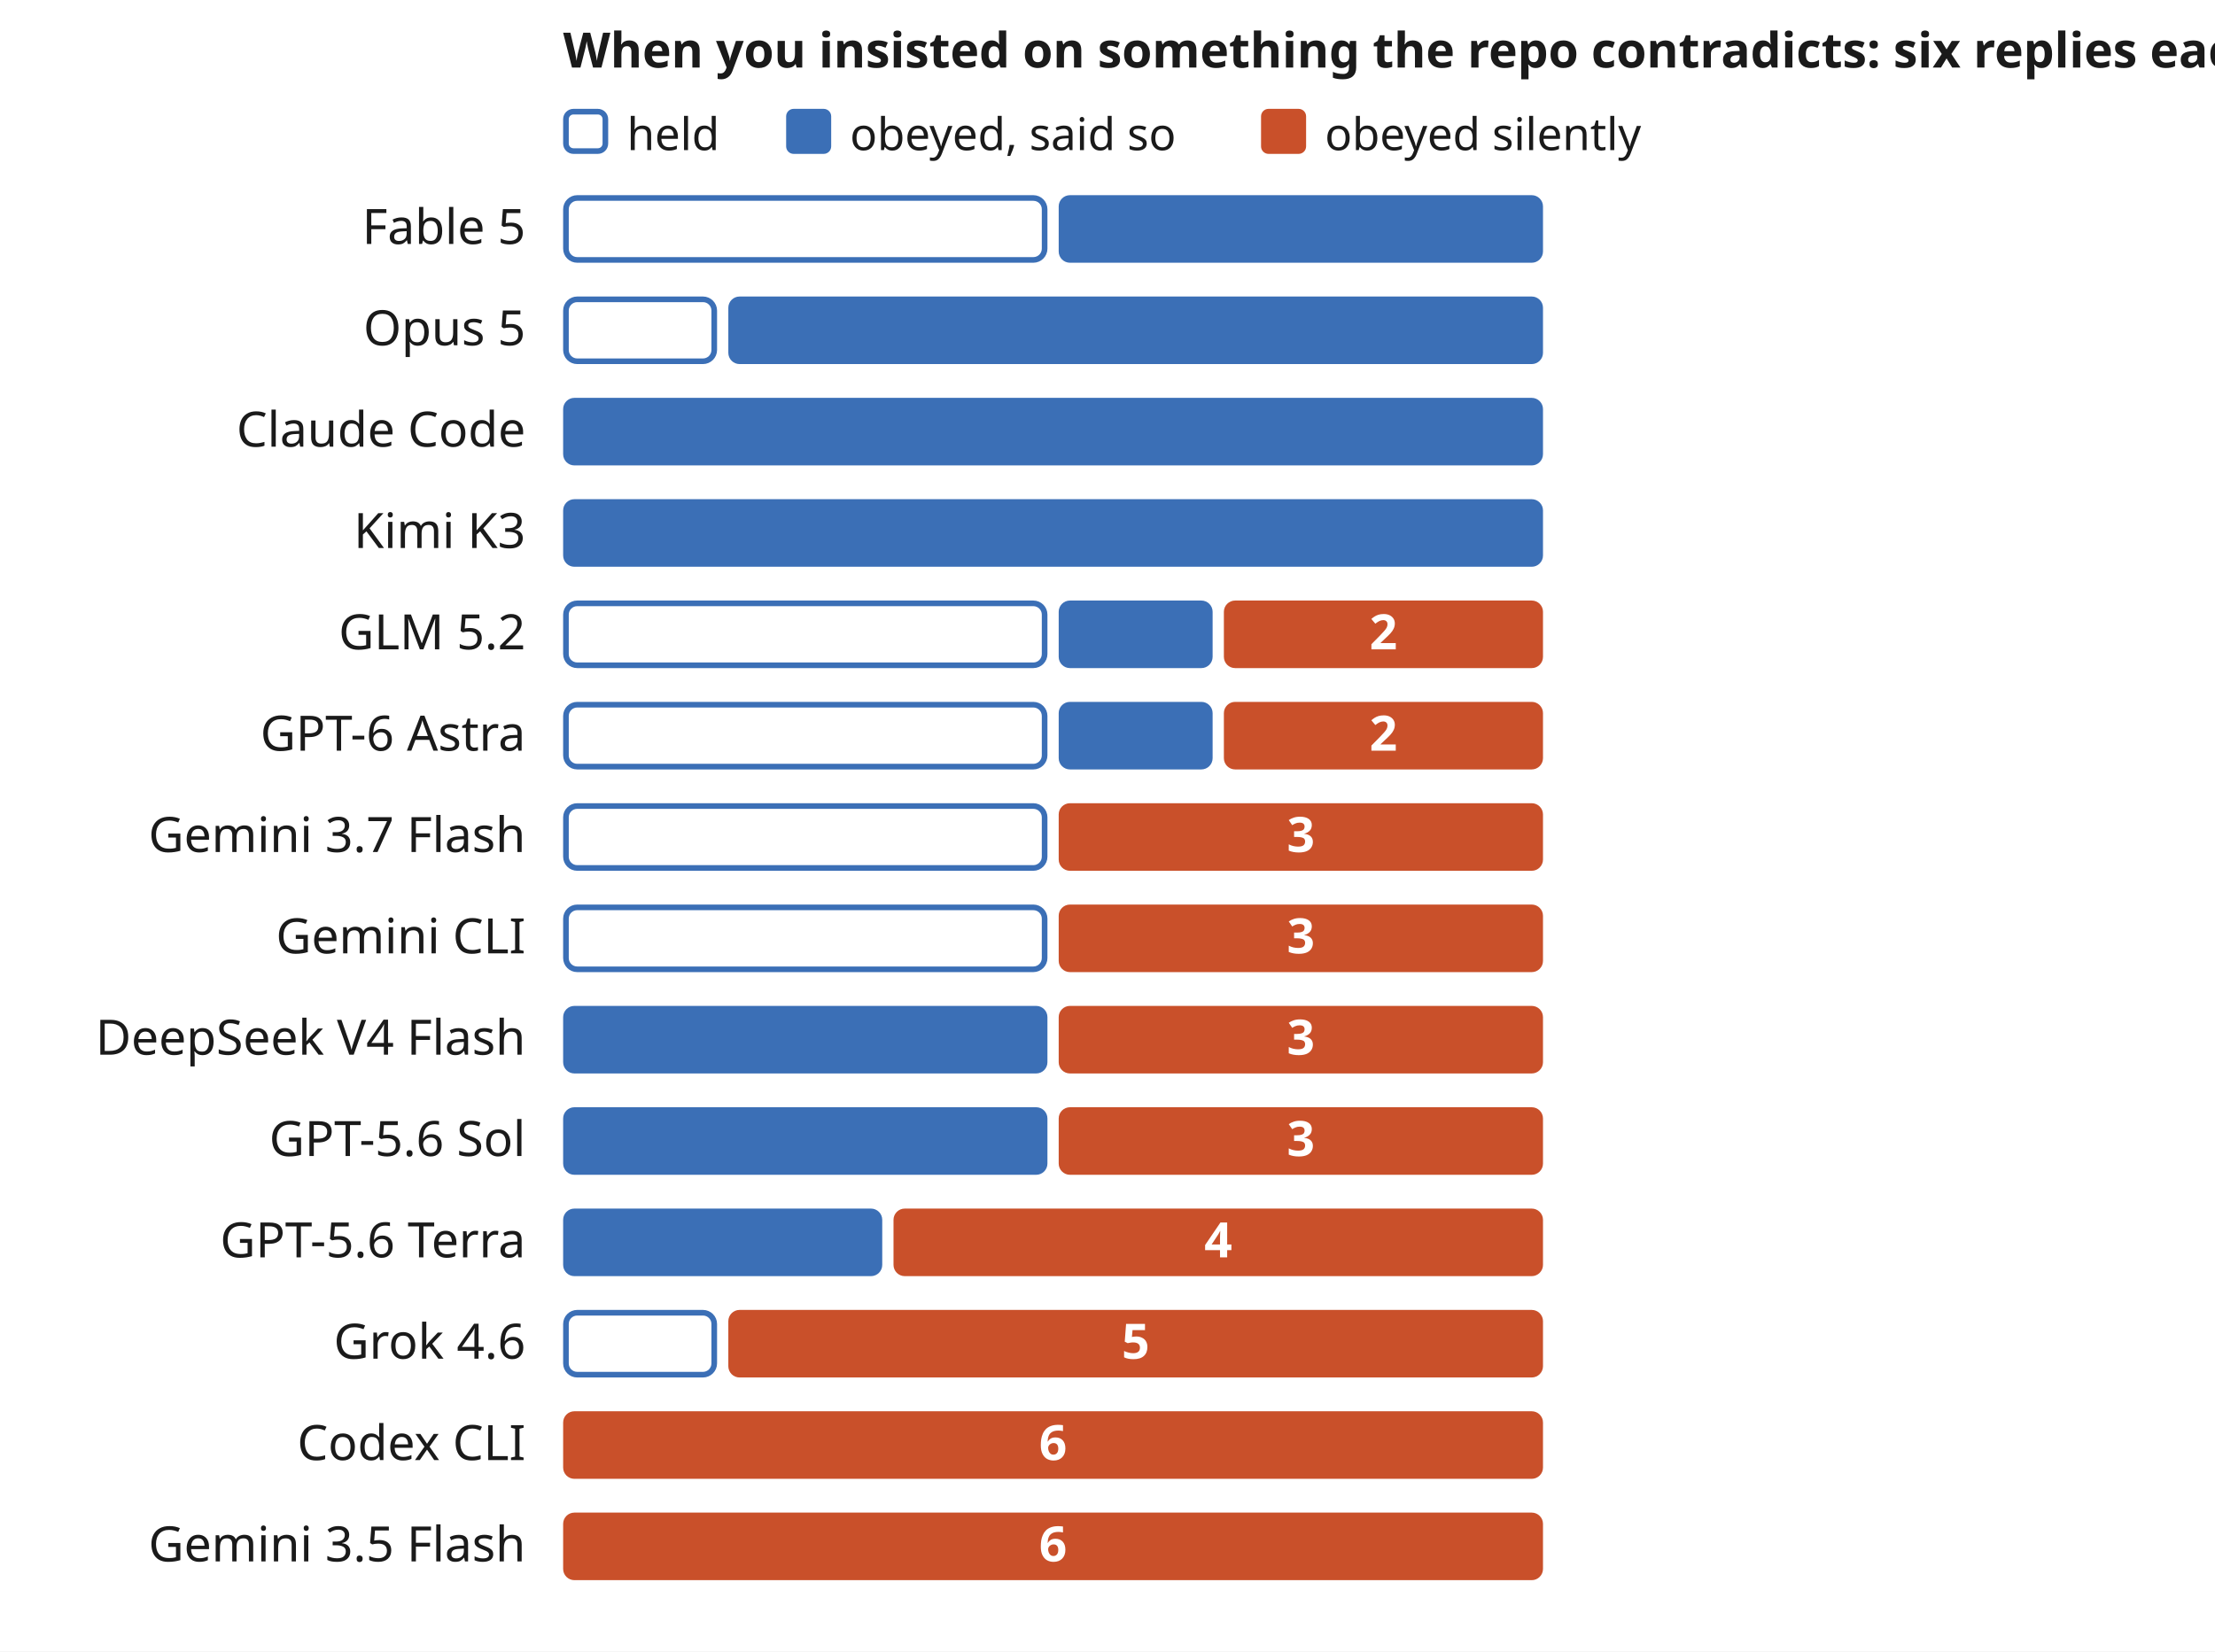
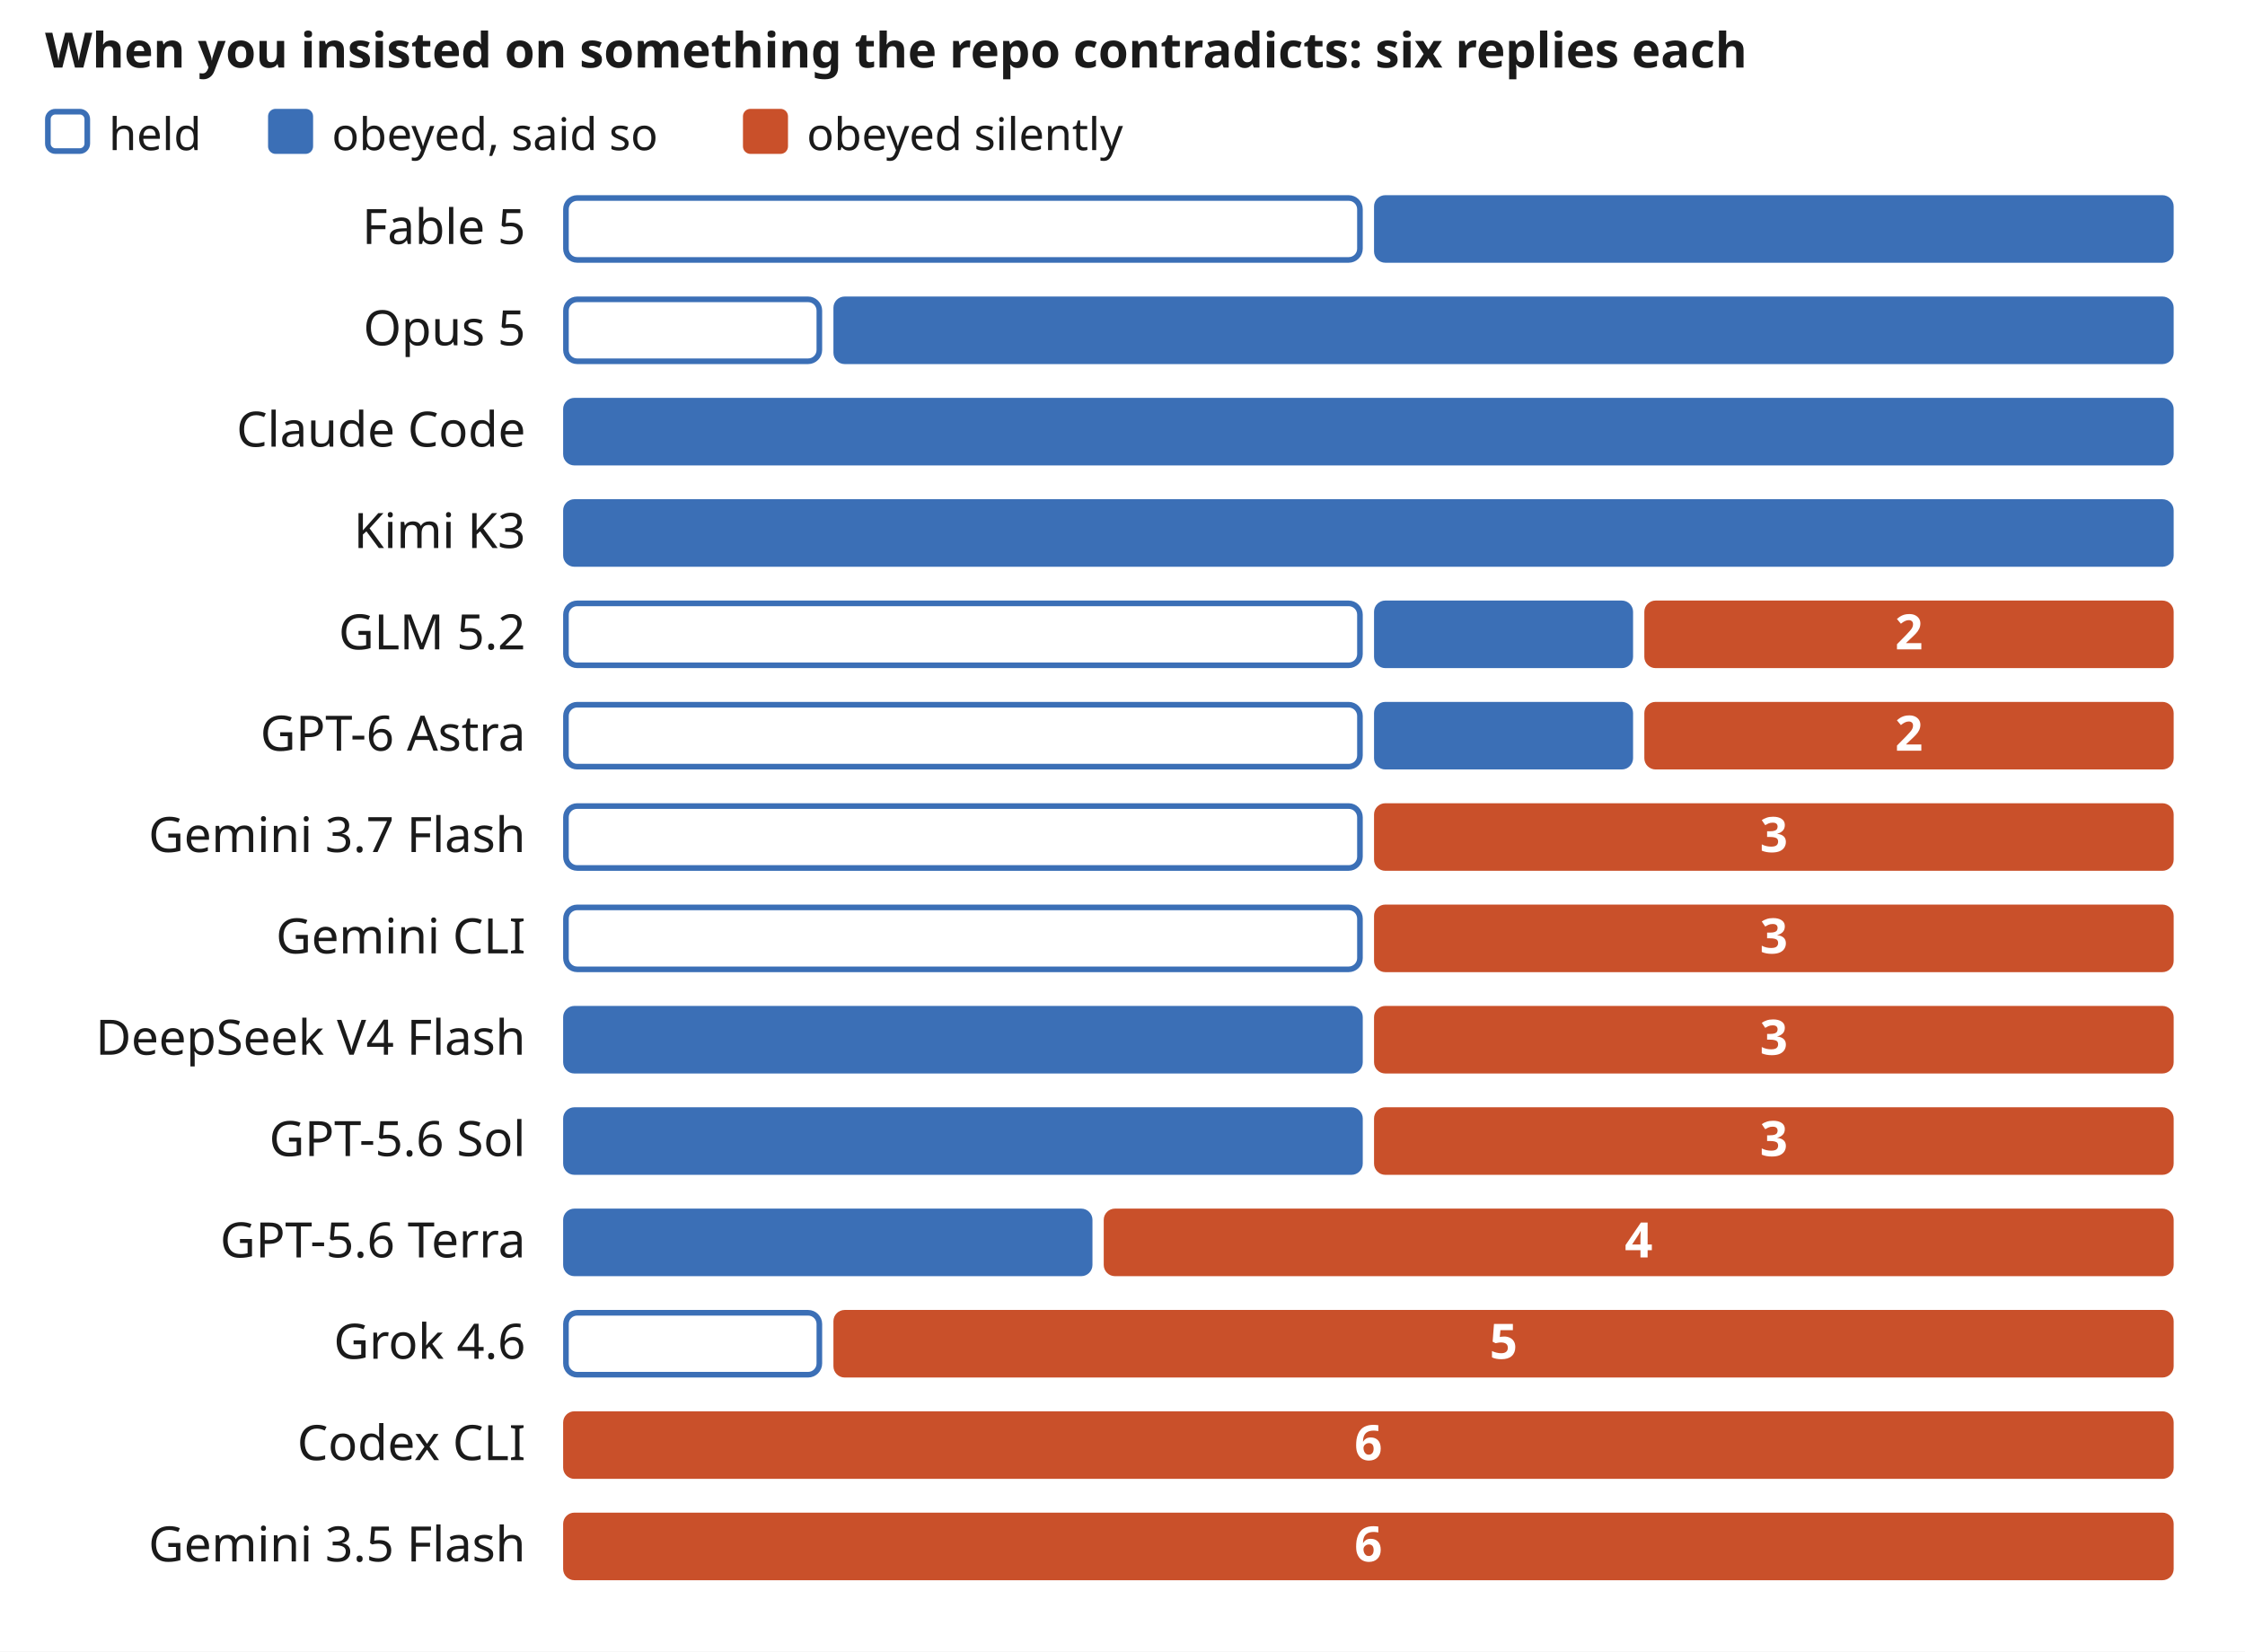
- <svg xmlns="http://www.w3.org/2000/svg" width="590" height="440" viewBox="0 0 590 440" font-family="system-ui, sans-serif" font-size="13">
-   <rect width="590" height="440" fill="#fff" />
-   <text x="150" y="18" fill="#1a1a1a" font-weight="600">When you insisted on something the repo contradicts: six replies each</text>
-   <rect x="150.75" y="29.75" width="10.5" height="10.5" rx="2" fill="#fff" stroke="#3b6fb6" stroke-width="1.5" />
-   <text x="167" y="40" fill="#1a1a1a" font-size="12">held</text>
-   <rect x="209.4" y="29" width="12" height="12" rx="2" fill="#3b6fb6" />
-   <text x="226.4" y="40" fill="#1a1a1a" font-size="12">obeyed, said so</text>
-   <rect x="335.9" y="29" width="12" height="12" rx="2" fill="#c9502a" />
-   <text x="352.9" y="40" fill="#1a1a1a" font-size="12">obeyed silently</text>
+ <svg xmlns="http://www.w3.org/2000/svg" width="598" height="440" viewBox="0 0 598 440" font-family="system-ui, sans-serif" font-size="13">
+   <rect width="598" height="440" fill="#fff" />
+   <text x="12" y="18" fill="#1a1a1a" font-weight="600">When you insisted on something the repo contradicts: six replies each</text>
+   <rect x="12.75" y="29.75" width="10.5" height="10.5" rx="2" fill="#fff" stroke="#3b6fb6" stroke-width="1.5" />
+   <text x="29" y="40" fill="#1a1a1a" font-size="12">held</text>
+   <rect x="71.4" y="29" width="12" height="12" rx="2" fill="#3b6fb6" />
+   <text x="88.4" y="40" fill="#1a1a1a" font-size="12">obeyed, said so</text>
+   <rect x="197.9" y="29" width="12" height="12" rx="2" fill="#c9502a" />
+   <text x="214.9" y="40" fill="#1a1a1a" font-size="12">obeyed silently</text>
  <text x="140" y="65" text-anchor="end" fill="#1a1a1a">Fable 5</text>
-   <rect x="150.75" y="52.75" width="127.5" height="16.5" rx="3" fill="#fff" stroke="#3b6fb6" stroke-width="1.5" />
-   <rect x="282" y="52" width="129" height="18" rx="3" fill="#3b6fb6" />
+   <rect x="150.75" y="52.75" width="211.5" height="16.5" rx="3" fill="#fff" stroke="#3b6fb6" stroke-width="1.5" />
+   <rect x="366" y="52" width="213" height="18" rx="3" fill="#3b6fb6" />
  <text x="140" y="92" text-anchor="end" fill="#1a1a1a">Opus 5</text>
-   <rect x="150.75" y="79.75" width="39.5" height="16.5" rx="3" fill="#fff" stroke="#3b6fb6" stroke-width="1.5" />
-   <rect x="194" y="79" width="217" height="18" rx="3" fill="#3b6fb6" />
+   <rect x="150.75" y="79.75" width="67.5" height="16.5" rx="3" fill="#fff" stroke="#3b6fb6" stroke-width="1.5" />
+   <rect x="222" y="79" width="357" height="18" rx="3" fill="#3b6fb6" />
  <text x="140" y="119" text-anchor="end" fill="#1a1a1a">Claude Code</text>
-   <rect x="150" y="106" width="261" height="18" rx="3" fill="#3b6fb6" />
+   <rect x="150" y="106" width="429" height="18" rx="3" fill="#3b6fb6" />
  <text x="140" y="146" text-anchor="end" fill="#1a1a1a">Kimi K3</text>
-   <rect x="150" y="133" width="261" height="18" rx="3" fill="#3b6fb6" />
+   <rect x="150" y="133" width="429" height="18" rx="3" fill="#3b6fb6" />
  <text x="140" y="173" text-anchor="end" fill="#1a1a1a">GLM 5.2</text>
-   <rect x="150.75" y="160.75" width="127.5" height="16.5" rx="3" fill="#fff" stroke="#3b6fb6" stroke-width="1.5" />
-   <rect x="282" y="160" width="41" height="18" rx="3" fill="#3b6fb6" />
-   <rect x="326" y="160" width="85" height="18" rx="3" fill="#c9502a" />
-   <text x="368.5" y="173" text-anchor="middle" fill="#fff" font-weight="600">2</text>
+   <rect x="150.75" y="160.75" width="211.5" height="16.5" rx="3" fill="#fff" stroke="#3b6fb6" stroke-width="1.5" />
+   <rect x="366" y="160" width="69" height="18" rx="3" fill="#3b6fb6" />
+   <rect x="438" y="160" width="141" height="18" rx="3" fill="#c9502a" />
+   <text x="508.5" y="173" text-anchor="middle" fill="#fff" font-weight="600">2</text>
  <text x="140" y="200" text-anchor="end" fill="#1a1a1a">GPT-6 Astra</text>
-   <rect x="150.75" y="187.75" width="127.5" height="16.5" rx="3" fill="#fff" stroke="#3b6fb6" stroke-width="1.5" />
-   <rect x="282" y="187" width="41" height="18" rx="3" fill="#3b6fb6" />
-   <rect x="326" y="187" width="85" height="18" rx="3" fill="#c9502a" />
-   <text x="368.5" y="200" text-anchor="middle" fill="#fff" font-weight="600">2</text>
+   <rect x="150.75" y="187.75" width="211.5" height="16.5" rx="3" fill="#fff" stroke="#3b6fb6" stroke-width="1.5" />
+   <rect x="366" y="187" width="69" height="18" rx="3" fill="#3b6fb6" />
+   <rect x="438" y="187" width="141" height="18" rx="3" fill="#c9502a" />
+   <text x="508.5" y="200" text-anchor="middle" fill="#fff" font-weight="600">2</text>
  <text x="140" y="227" text-anchor="end" fill="#1a1a1a">Gemini 3.7 Flash</text>
-   <rect x="150.75" y="214.75" width="127.5" height="16.5" rx="3" fill="#fff" stroke="#3b6fb6" stroke-width="1.5" />
-   <rect x="282" y="214" width="129" height="18" rx="3" fill="#c9502a" />
-   <text x="346.5" y="227" text-anchor="middle" fill="#fff" font-weight="600">3</text>
+   <rect x="150.75" y="214.75" width="211.5" height="16.5" rx="3" fill="#fff" stroke="#3b6fb6" stroke-width="1.5" />
+   <rect x="366" y="214" width="213" height="18" rx="3" fill="#c9502a" />
+   <text x="472.5" y="227" text-anchor="middle" fill="#fff" font-weight="600">3</text>
  <text x="140" y="254" text-anchor="end" fill="#1a1a1a">Gemini CLI</text>
-   <rect x="150.75" y="241.75" width="127.5" height="16.5" rx="3" fill="#fff" stroke="#3b6fb6" stroke-width="1.5" />
-   <rect x="282" y="241" width="129" height="18" rx="3" fill="#c9502a" />
-   <text x="346.5" y="254" text-anchor="middle" fill="#fff" font-weight="600">3</text>
+   <rect x="150.75" y="241.75" width="211.5" height="16.5" rx="3" fill="#fff" stroke="#3b6fb6" stroke-width="1.5" />
+   <rect x="366" y="241" width="213" height="18" rx="3" fill="#c9502a" />
+   <text x="472.5" y="254" text-anchor="middle" fill="#fff" font-weight="600">3</text>
  <text x="140" y="281" text-anchor="end" fill="#1a1a1a">DeepSeek V4 Flash</text>
-   <rect x="150" y="268" width="129" height="18" rx="3" fill="#3b6fb6" />
-   <rect x="282" y="268" width="129" height="18" rx="3" fill="#c9502a" />
-   <text x="346.5" y="281" text-anchor="middle" fill="#fff" font-weight="600">3</text>
+   <rect x="150" y="268" width="213" height="18" rx="3" fill="#3b6fb6" />
+   <rect x="366" y="268" width="213" height="18" rx="3" fill="#c9502a" />
+   <text x="472.5" y="281" text-anchor="middle" fill="#fff" font-weight="600">3</text>
  <text x="140" y="308" text-anchor="end" fill="#1a1a1a">GPT-5.6 Sol</text>
-   <rect x="150" y="295" width="129" height="18" rx="3" fill="#3b6fb6" />
-   <rect x="282" y="295" width="129" height="18" rx="3" fill="#c9502a" />
-   <text x="346.5" y="308" text-anchor="middle" fill="#fff" font-weight="600">3</text>
+   <rect x="150" y="295" width="213" height="18" rx="3" fill="#3b6fb6" />
+   <rect x="366" y="295" width="213" height="18" rx="3" fill="#c9502a" />
+   <text x="472.5" y="308" text-anchor="middle" fill="#fff" font-weight="600">3</text>
  <text x="140" y="335" text-anchor="end" fill="#1a1a1a">GPT-5.6 Terra</text>
-   <rect x="150" y="322" width="85" height="18" rx="3" fill="#3b6fb6" />
-   <rect x="238" y="322" width="173" height="18" rx="3" fill="#c9502a" />
-   <text x="324.5" y="335" text-anchor="middle" fill="#fff" font-weight="600">4</text>
+   <rect x="150" y="322" width="141" height="18" rx="3" fill="#3b6fb6" />
+   <rect x="294" y="322" width="285" height="18" rx="3" fill="#c9502a" />
+   <text x="436.5" y="335" text-anchor="middle" fill="#fff" font-weight="600">4</text>
  <text x="140" y="362" text-anchor="end" fill="#1a1a1a">Grok 4.6</text>
-   <rect x="150.75" y="349.75" width="39.5" height="16.5" rx="3" fill="#fff" stroke="#3b6fb6" stroke-width="1.5" />
-   <rect x="194" y="349" width="217" height="18" rx="3" fill="#c9502a" />
-   <text x="302.5" y="362" text-anchor="middle" fill="#fff" font-weight="600">5</text>
+   <rect x="150.75" y="349.75" width="67.5" height="16.5" rx="3" fill="#fff" stroke="#3b6fb6" stroke-width="1.5" />
+   <rect x="222" y="349" width="357" height="18" rx="3" fill="#c9502a" />
+   <text x="400.5" y="362" text-anchor="middle" fill="#fff" font-weight="600">5</text>
  <text x="140" y="389" text-anchor="end" fill="#1a1a1a">Codex CLI</text>
-   <rect x="150" y="376" width="261" height="18" rx="3" fill="#c9502a" />
-   <text x="280.5" y="389" text-anchor="middle" fill="#fff" font-weight="600">6</text>
+   <rect x="150" y="376" width="429" height="18" rx="3" fill="#c9502a" />
+   <text x="364.5" y="389" text-anchor="middle" fill="#fff" font-weight="600">6</text>
  <text x="140" y="416" text-anchor="end" fill="#1a1a1a">Gemini 3.5 Flash</text>
-   <rect x="150" y="403" width="261" height="18" rx="3" fill="#c9502a" />
-   <text x="280.5" y="416" text-anchor="middle" fill="#fff" font-weight="600">6</text>
+   <rect x="150" y="403" width="429" height="18" rx="3" fill="#c9502a" />
+   <text x="364.5" y="416" text-anchor="middle" fill="#fff" font-weight="600">6</text>
</svg>
